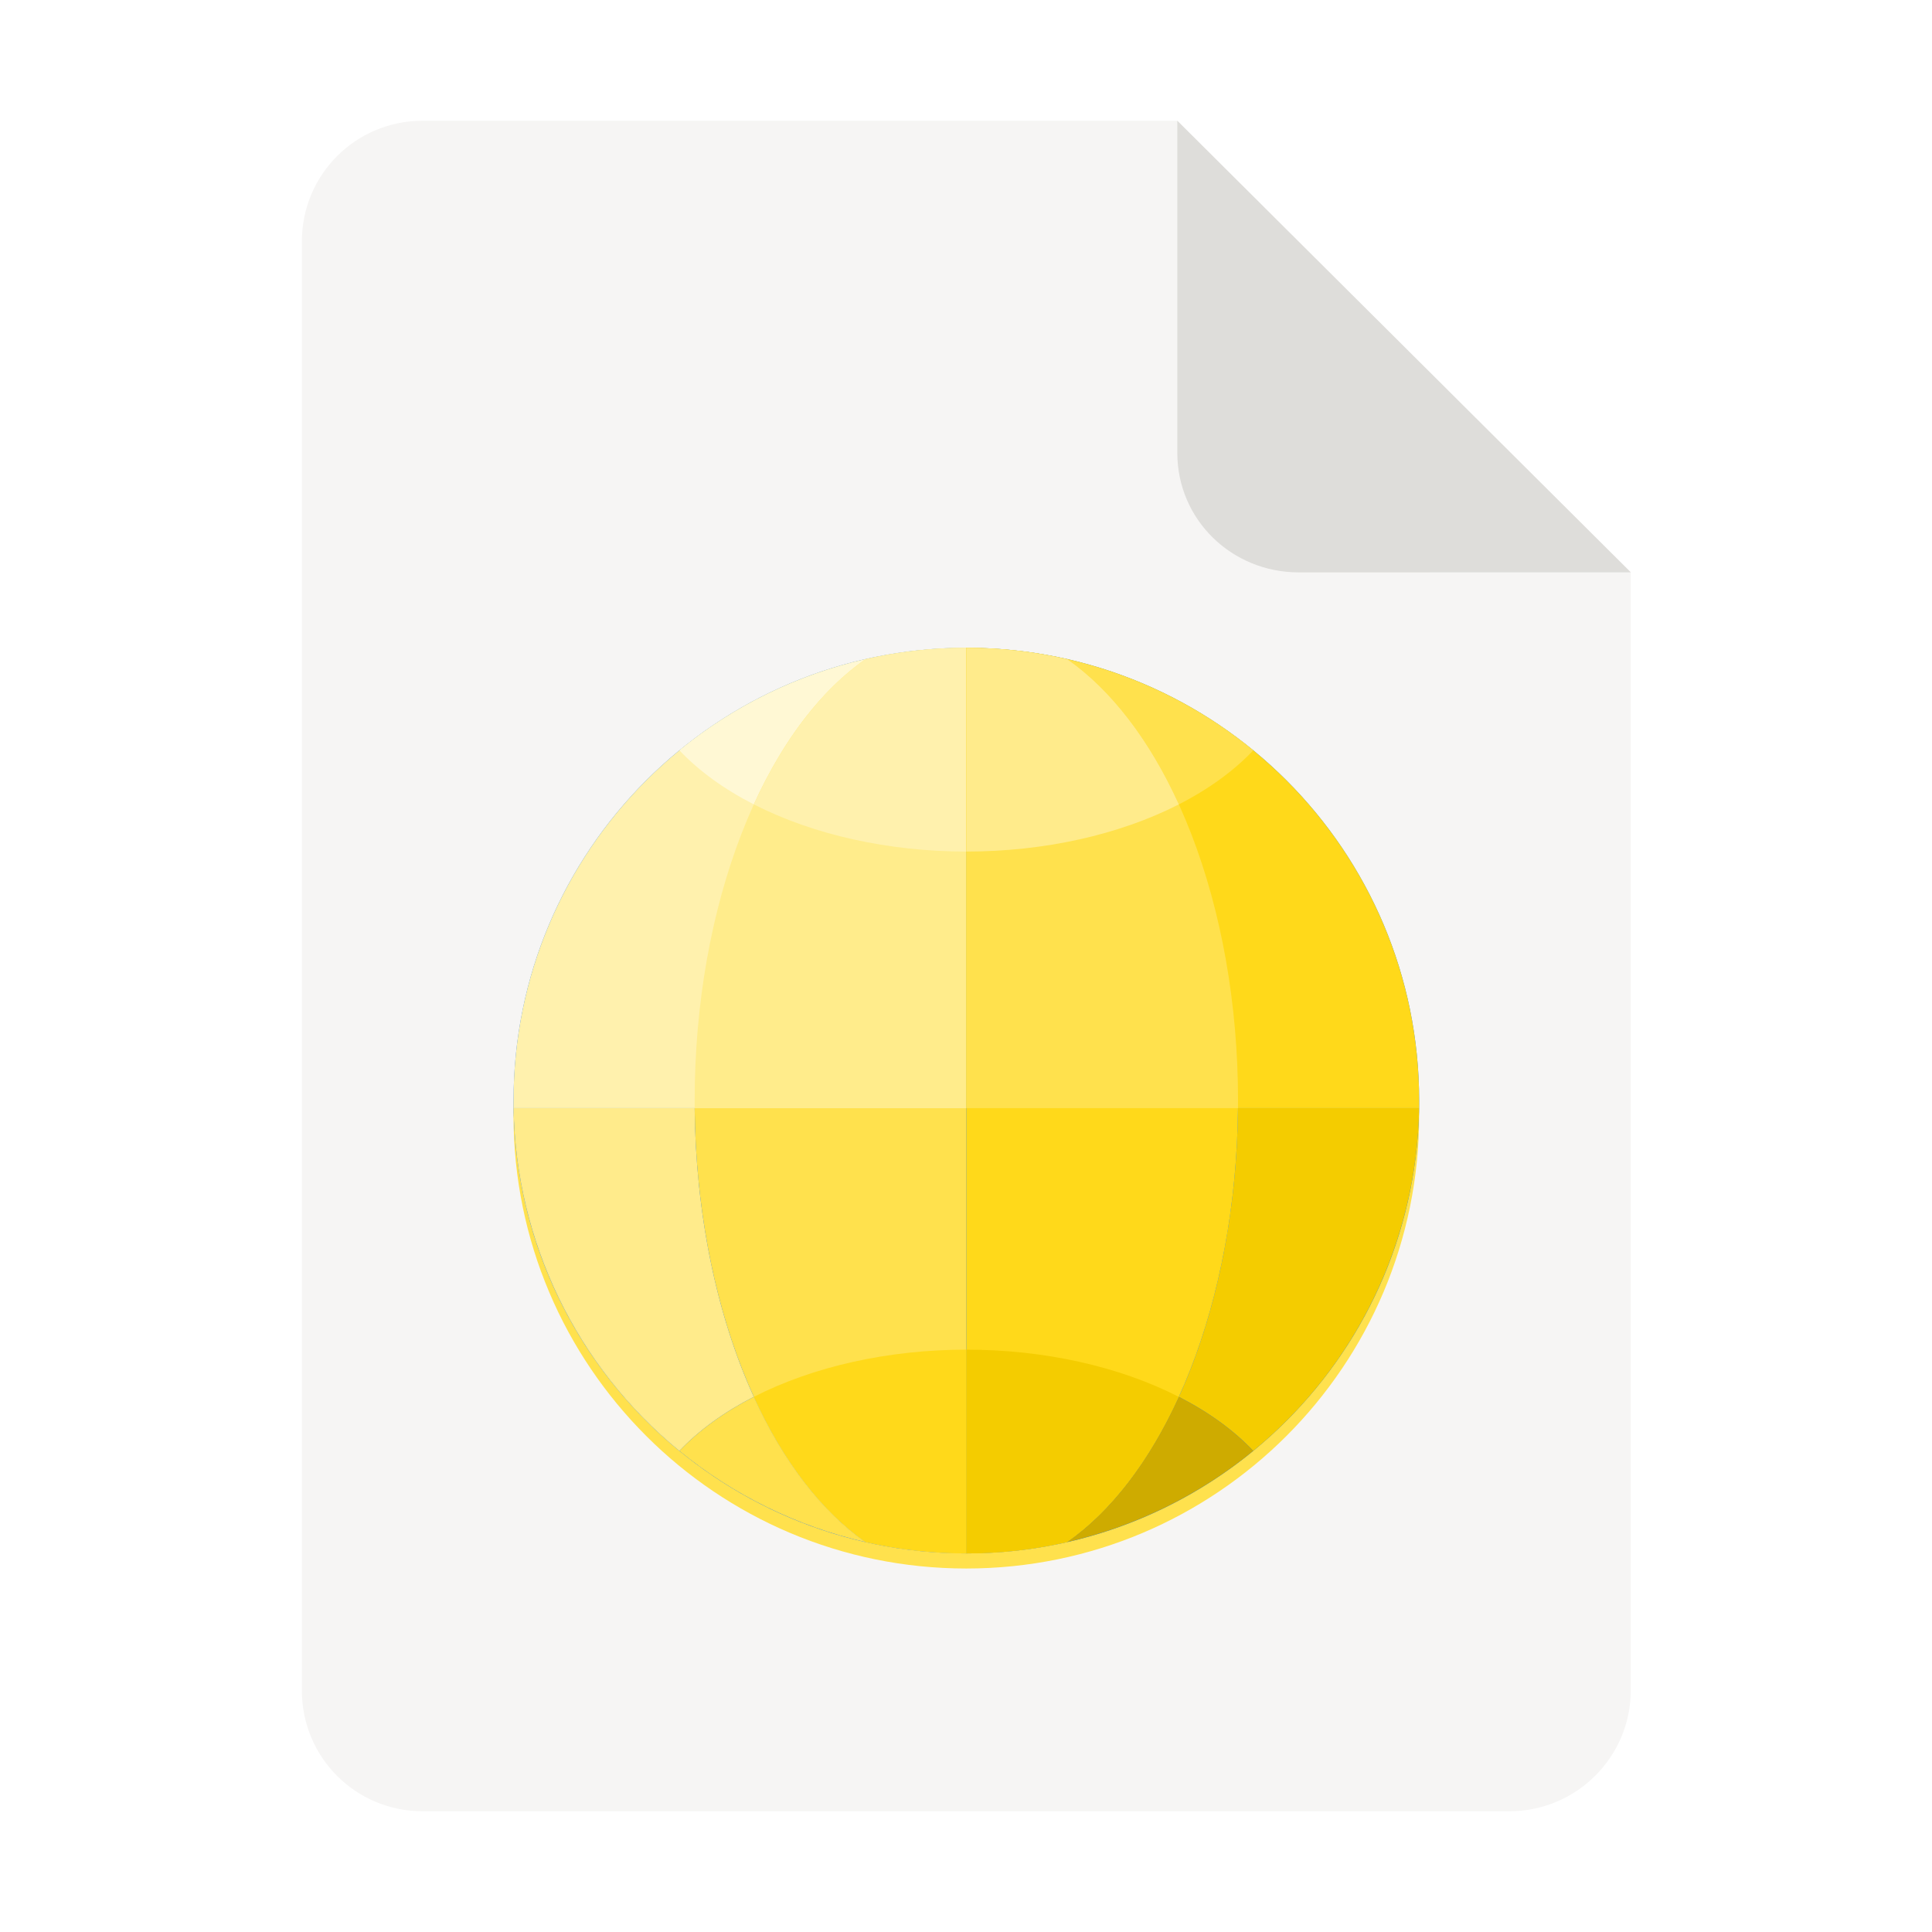
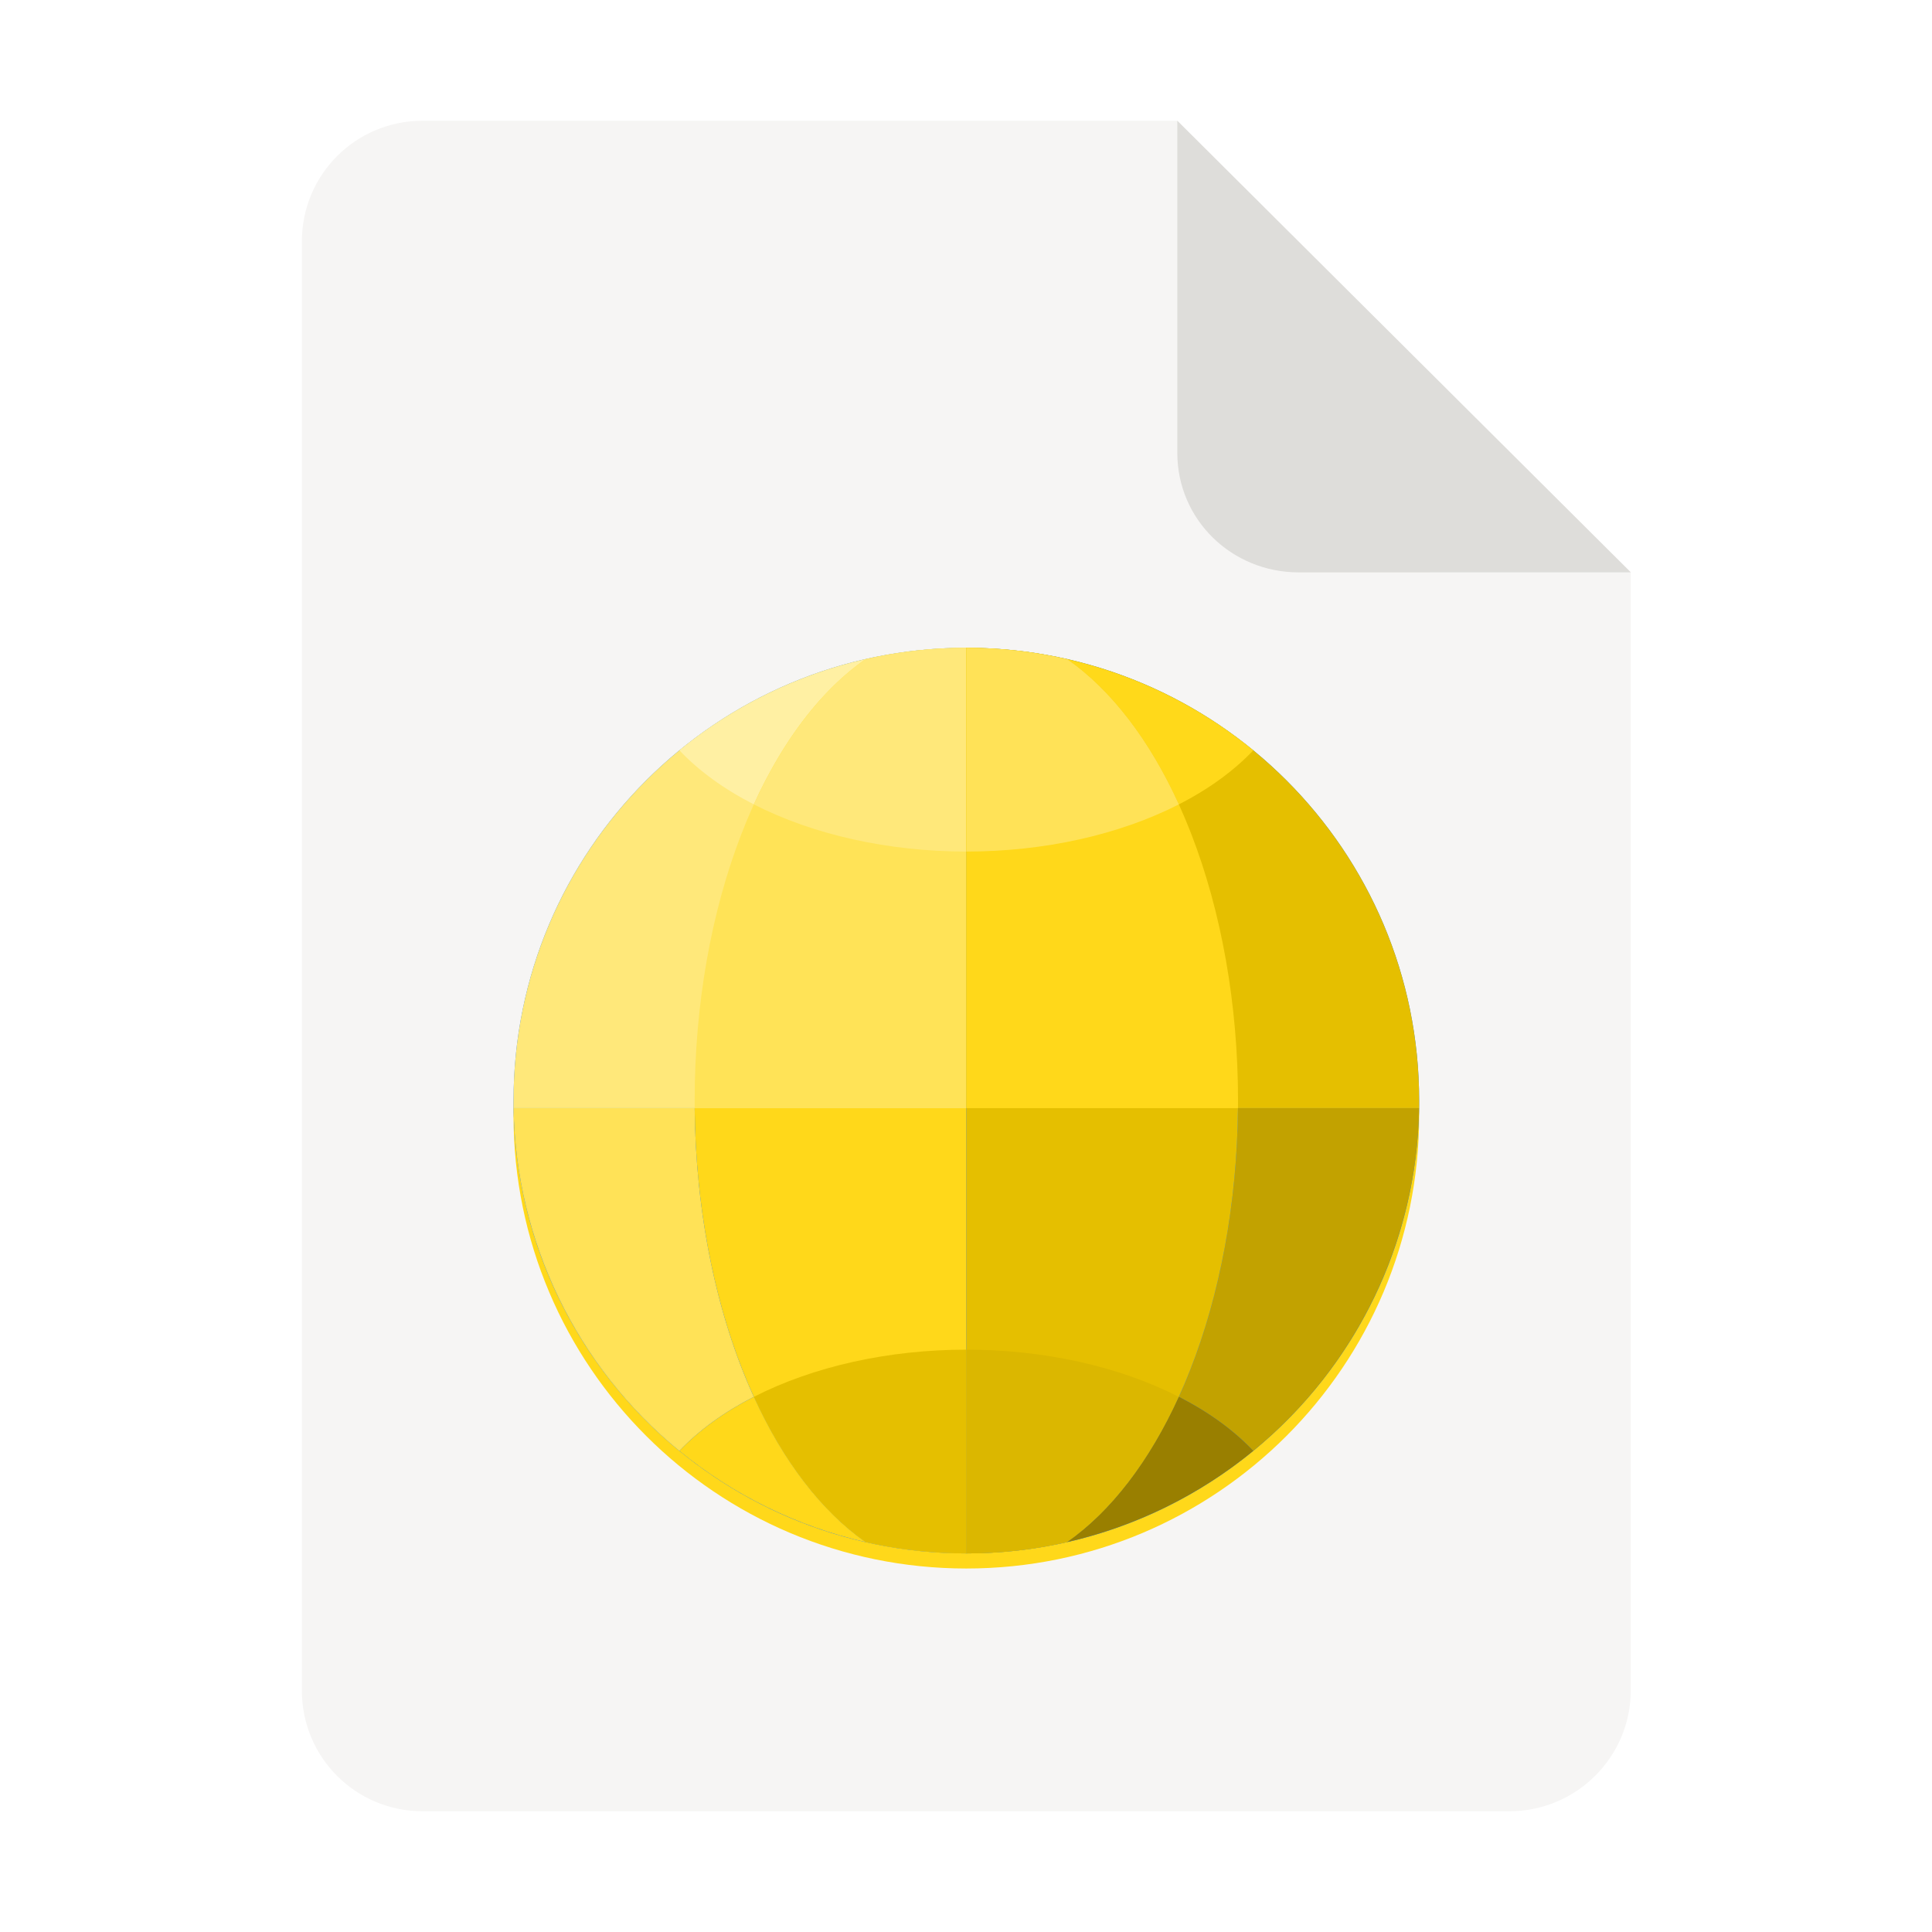
<svg xmlns="http://www.w3.org/2000/svg" height="128px" viewBox="0 0 128 128" width="128px" version="1.1" id="svg42">
  <defs id="defs46" />
  <path d="m 28 8 h 50 l 30.043 29.918 v 74.059 c 0 4.434 -3.609 8.023 -8.043 8.023 h -72 c -4.434 0 -8 -3.566 -8 -8 v -96 c 0 -4.434 3.566 -8 8 -8 z m 0 0" fill="#f6f5f4" id="path2" />
  <path d="m 78 8 v 22 c 0 4.434 3.609 7.922 8.043 7.922 l 22 -0.004 z m 0 0" fill="#deddda" id="path4" />
-   <path d="m 94.023 73.918 c 0 16.57 -13.434 30 -30 30 c -16.57 0 -30 -13.43 -30 -30 c 0 -16.566 13.43 -30 30 -30 c 16.566 0 30 13.434 30 30 z m 0 0" fill="#62a0ea" id="path6" style="fill:#ffe14d;fill-opacity:1" />
+   <path d="m 94.023 73.918 c 0 16.57 -13.434 30 -30 30 c -16.57 0 -30 -13.43 -30 -30 c 0 -16.566 13.43 -30 30 -30 c 16.566 0 30 13.434 30 30 z m 0 0" fill="#62a0ea" id="path6" style="fill:#ffd81a;fill-opacity:1" />
  <path d="m 94.023 72.918 c 0 16.57 -13.434 30 -30 30 c -16.57 0 -30 -13.43 -30 -30 c 0 -16.566 13.43 -30 30 -30 c 16.566 0 30 13.434 30 30 z m 0 0" fill="#3584e4" id="path8" />
-   <path d="m 46.023 73.418 c 0.062 6.957 1.441 13.684 3.918 19.125 c -1.969 1.008 -3.641 2.223 -4.93 3.582 c -6.82 -5.586 -10.84 -13.891 -10.984 -22.707 z m 0 0" fill="#99c1f1" id="path10" style="fill:#ffeb8b;fill-opacity:1" />
-   <path d="m 64.023 73.418 v 29.5 c -2.254 0 -4.496 -0.254 -6.691 -0.754 c -6.734 -4.719 -11.191 -16.051 -11.309 -28.746 z m 0 0" fill="#62a0ea" id="path12" style="fill:#ffe14d;fill-opacity:1" />
-   <path d="m 64.023 89.418 v 13.5 c -2.254 0 -4.496 -0.254 -6.691 -0.754 c -2.898 -2.031 -5.445 -5.344 -7.391 -9.617 c 3.953 -2.023 8.938 -3.129 14.082 -3.129 z m 0 0" fill="#3584e4" id="path14" style="fill:#ffd91a;fill-opacity:1" />
-   <path d="m 49.941 92.543 c 1.945 4.273 4.492 7.59 7.391 9.621 c -4.516 -1.035 -8.734 -3.102 -12.32 -6.039 c 1.289 -1.359 2.961 -2.574 4.93 -3.582 z m 0 0" fill="#62a0ea" id="path16" style="fill:#ffe14d;fill-opacity:1" />
-   <path d="m 82.02 73.418 c -0.062 6.961 -1.441 13.684 -3.918 19.129 c 1.973 1.008 3.641 2.219 4.93 3.578 c 6.82 -5.586 10.84 -13.891 10.988 -22.707 z m 0 0" fill="#1c71d8" id="path18" style="fill:#f4cc00;fill-opacity:1" />
-   <path d="m 64.023 73.418 v 29.5 c 2.25 0 4.492 -0.254 6.688 -0.754 c 6.734 -4.719 11.195 -16.051 11.309 -28.746 z m 0 0" fill="#3584e4" id="path20" style="fill:#ffd91a;fill-opacity:1" />
-   <path d="m 64.023 89.418 v 13.5 c 2.25 0 4.492 -0.254 6.688 -0.754 c 2.898 -2.031 5.445 -5.344 7.391 -9.617 c -3.953 -2.023 -8.934 -3.129 -14.078 -3.129 z m 0 0" fill="#1c71d8" id="path22" style="fill:#f4cc00;fill-opacity:1" />
-   <path d="m 78.102 92.543 c -1.945 4.273 -4.492 7.59 -7.391 9.621 c 4.52 -1.035 8.734 -3.102 12.32 -6.039 c -1.289 -1.359 -2.957 -2.574 -4.93 -3.582 z m 0 0" fill="#1a5fb4" id="path24" style="fill:#ceab00;fill-opacity:1" />
-   <path d="m 64.023 42.918 c -16.57 0 -30 13.434 -30 30 c 0 0.168 0 0.336 0.004 0.5 h 29.996 z m 0 0" fill="#b3d3f9" id="path26" style="fill:#fff1ad;fill-opacity:1" />
-   <path d="m 57.336 43.676 c -4.52 1.031 -8.738 3.098 -12.324 6.035 c 1.289 1.363 2.961 2.574 4.93 3.582 c 1.945 -4.273 4.496 -7.59 7.395 -9.617 z m 0 0" fill="#d7e8fc" id="path28" style="fill:#fff8d4;fill-opacity:1" />
-   <path d="m 64.023 42.918 c -2.25 0 -4.496 0.254 -6.688 0.758 c -6.832 4.781 -11.312 16.363 -11.312 29.242 v 0.5 h 18 z m 0 0" fill="#99c1f1" id="path30" style="fill:#ffec8b;fill-opacity:1" />
-   <path d="m 64.023 42.918 c -2.25 0 -4.496 0.254 -6.688 0.758 c -2.898 2.027 -5.445 5.344 -7.391 9.617 c 3.953 2.02 8.934 3.125 14.078 3.125 z m 0 0" fill="#b3d3f9" id="path32" style="fill:#fff1ad;fill-opacity:1" />
-   <path d="m 64.023 42.918 c 16.566 0 30 13.434 30 30 c 0 0.168 -0.004 0.336 -0.004 0.5 h -29.996 z m 0 0" fill="#3584e4" id="path34" style="fill:#ffd91a;fill-opacity:1" />
-   <path d="m 70.707 43.676 c 4.52 1.031 8.738 3.098 12.328 6.035 c -1.293 1.363 -2.961 2.574 -4.934 3.582 c -1.945 -4.273 -4.492 -7.59 -7.395 -9.617 z m 0 0" fill="#62a0ea" id="path36" style="fill:#ffe14d;fill-opacity:1" />
-   <path d="m 64.023 42.918 c 2.25 0 4.492 0.254 6.684 0.758 c 6.836 4.781 11.316 16.363 11.316 29.242 c 0 0.168 0 0.336 -0.004 0.5 h -17.996 z m 0 0" fill="#62a0ea" id="path38" style="fill:#ffe14d;fill-opacity:1" />
-   <path d="m 64.023 42.918 c 2.25 0 4.492 0.254 6.684 0.758 c 2.902 2.027 5.449 5.344 7.395 9.617 c -3.953 2.02 -8.934 3.125 -14.078 3.125 z m 0 0" fill="#99c1f1" id="path40" style="fill:#ffeb8b;fill-opacity:1" />
+   <path d="m 46.023 73.418 c 0.062 6.957 1.441 13.684 3.918 19.125 c -1.969 1.008 -3.641 2.223 -4.93 3.582 c -6.82 -5.586 -10.84 -13.891 -10.984 -22.707 z m 0 0" fill="#99c1f1" id="path10" style="fill:#ffe257;fill-opacity:1" />
+   <path d="m 64.023 73.418 v 29.5 c -2.254 0 -4.496 -0.254 -6.691 -0.754 c -6.734 -4.719 -11.191 -16.051 -11.309 -28.746 z m 0 0" fill="#62a0ea" id="path12" style="fill:#ffd81a;fill-opacity:1" />
+   <path d="m 64.023 89.418 v 13.5 c -2.254 0 -4.496 -0.254 -6.691 -0.754 c -2.898 -2.031 -5.445 -5.344 -7.391 -9.617 c 3.953 -2.023 8.938 -3.129 14.082 -3.129 z m 0 0" fill="#3584e4" id="path14" style="fill:#e5bf00;fill-opacity:1" />
+   <path d="m 49.941 92.543 c 1.945 4.273 4.492 7.59 7.391 9.621 c -4.516 -1.035 -8.734 -3.102 -12.32 -6.039 c 1.289 -1.359 2.961 -2.574 4.93 -3.582 z m 0 0" fill="#62a0ea" id="path16" style="fill:#ffd81a;fill-opacity:1" />
+   <path d="m 82.02 73.418 c -0.062 6.961 -1.441 13.684 -3.918 19.129 c 1.973 1.008 3.641 2.219 4.93 3.578 c 6.82 -5.586 10.84 -13.891 10.988 -22.707 z m 0 0" fill="#1c71d8" id="path18" style="fill:#c2a200;fill-opacity:1" />
+   <path d="m 64.023 73.418 v 29.5 c 2.25 0 4.492 -0.254 6.688 -0.754 c 6.734 -4.719 11.195 -16.051 11.309 -28.746 z m 0 0" fill="#3584e4" id="path20" style="fill:#e5bf00;fill-opacity:1" />
+   <path d="m 64.023 89.418 v 13.5 c 2.25 0 4.492 -0.254 6.688 -0.754 c 2.898 -2.031 5.445 -5.344 7.391 -9.617 c -3.953 -2.023 -8.934 -3.129 -14.078 -3.129 z m 0 0" fill="#1c71d8" id="path22" style="fill:#dbb700;fill-opacity:1" />
+   <path d="m 78.102 92.543 c -1.945 4.273 -4.492 7.59 -7.391 9.621 c 4.52 -1.035 8.734 -3.102 12.32 -6.039 c -1.289 -1.359 -2.957 -2.574 -4.93 -3.582 z m 0 0" fill="#1a5fb4" id="path24" style="fill:#997f00;fill-opacity:1" />
+   <path d="m 64.023 42.918 c -16.57 0 -30 13.434 -30 30 c 0 0.168 0 0.336 0.004 0.5 h 29.996 z m 0 0" fill="#b3d3f9" id="path26" style="fill:#ffe87a;fill-opacity:1" />
+   <path d="m 57.336 43.676 c -4.52 1.031 -8.738 3.098 -12.324 6.035 c 1.289 1.363 2.961 2.574 4.93 3.582 c 1.945 -4.273 4.496 -7.59 7.395 -9.617 z m 0 0" fill="#d7e8fc" id="path28" style="fill:#fff0a3;fill-opacity:1" />
+   <path d="m 64.023 42.918 c -2.25 0 -4.496 0.254 -6.688 0.758 c -6.832 4.781 -11.312 16.363 -11.312 29.242 v 0.5 h 18 z m 0 0" fill="#99c1f1" id="path30" style="fill:#ffe357;fill-opacity:1" />
+   <path d="m 64.023 42.918 c -2.25 0 -4.496 0.254 -6.688 0.758 c -2.898 2.027 -5.445 5.344 -7.391 9.617 c 3.953 2.02 8.934 3.125 14.078 3.125 z m 0 0" fill="#b3d3f9" id="path32" style="fill:#ffe87a;fill-opacity:1" />
+   <path d="m 64.023 42.918 c 16.566 0 30 13.434 30 30 c 0 0.168 -0.004 0.336 -0.004 0.5 h -29.996 z m 0 0" fill="#3584e4" id="path34" style="fill:#e5bf00;fill-opacity:1" />
+   <path d="m 70.707 43.676 c 4.52 1.031 8.738 3.098 12.328 6.035 c -1.293 1.363 -2.961 2.574 -4.934 3.582 c -1.945 -4.273 -4.492 -7.59 -7.395 -9.617 z m 0 0" fill="#62a0ea" id="path36" style="fill:#ffd91a;fill-opacity:1" />
+   <path d="m 64.023 42.918 c 2.25 0 4.492 0.254 6.684 0.758 c 6.836 4.781 11.316 16.363 11.316 29.242 c 0 0.168 0 0.336 -0.004 0.5 h -17.996 z m 0 0" fill="#62a0ea" id="path38" style="fill:#ffd81a;fill-opacity:1" />
+   <path d="m 64.023 42.918 c 2.25 0 4.492 0.254 6.684 0.758 c 2.902 2.027 5.449 5.344 7.395 9.617 c -3.953 2.02 -8.934 3.125 -14.078 3.125 z m 0 0" fill="#99c1f1" id="path40" style="fill:#ffe257;fill-opacity:1" />
</svg>
